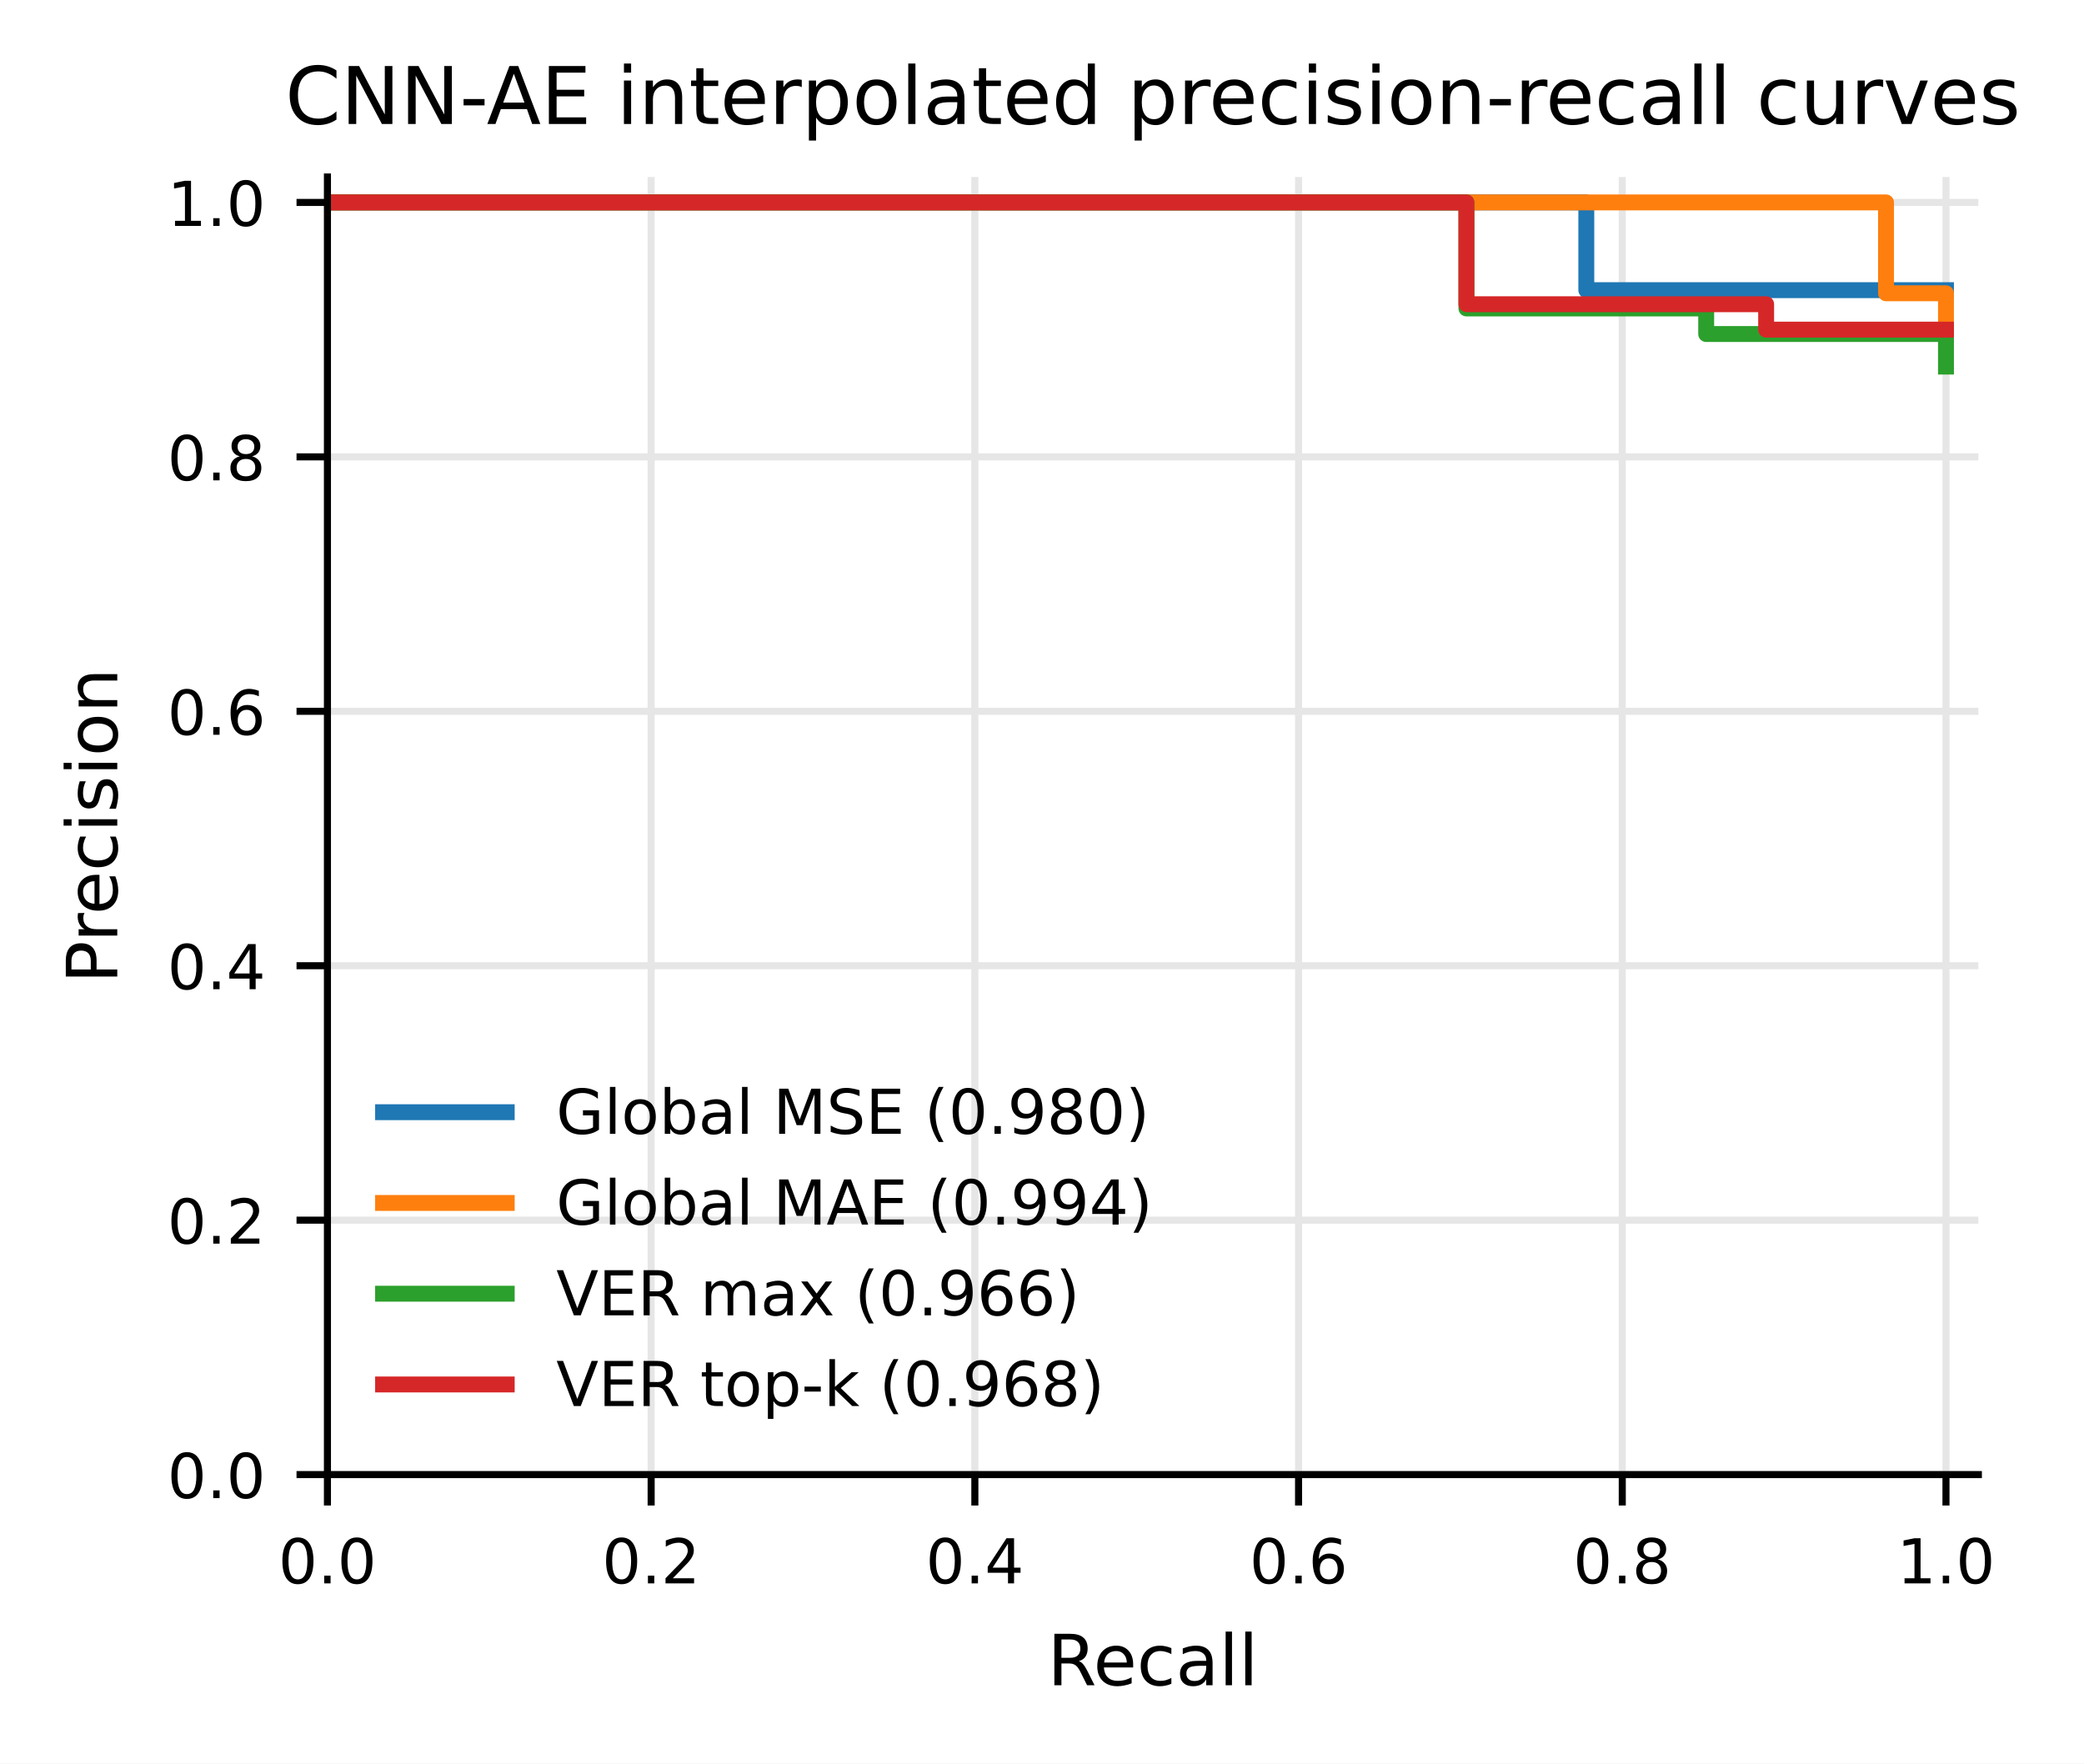
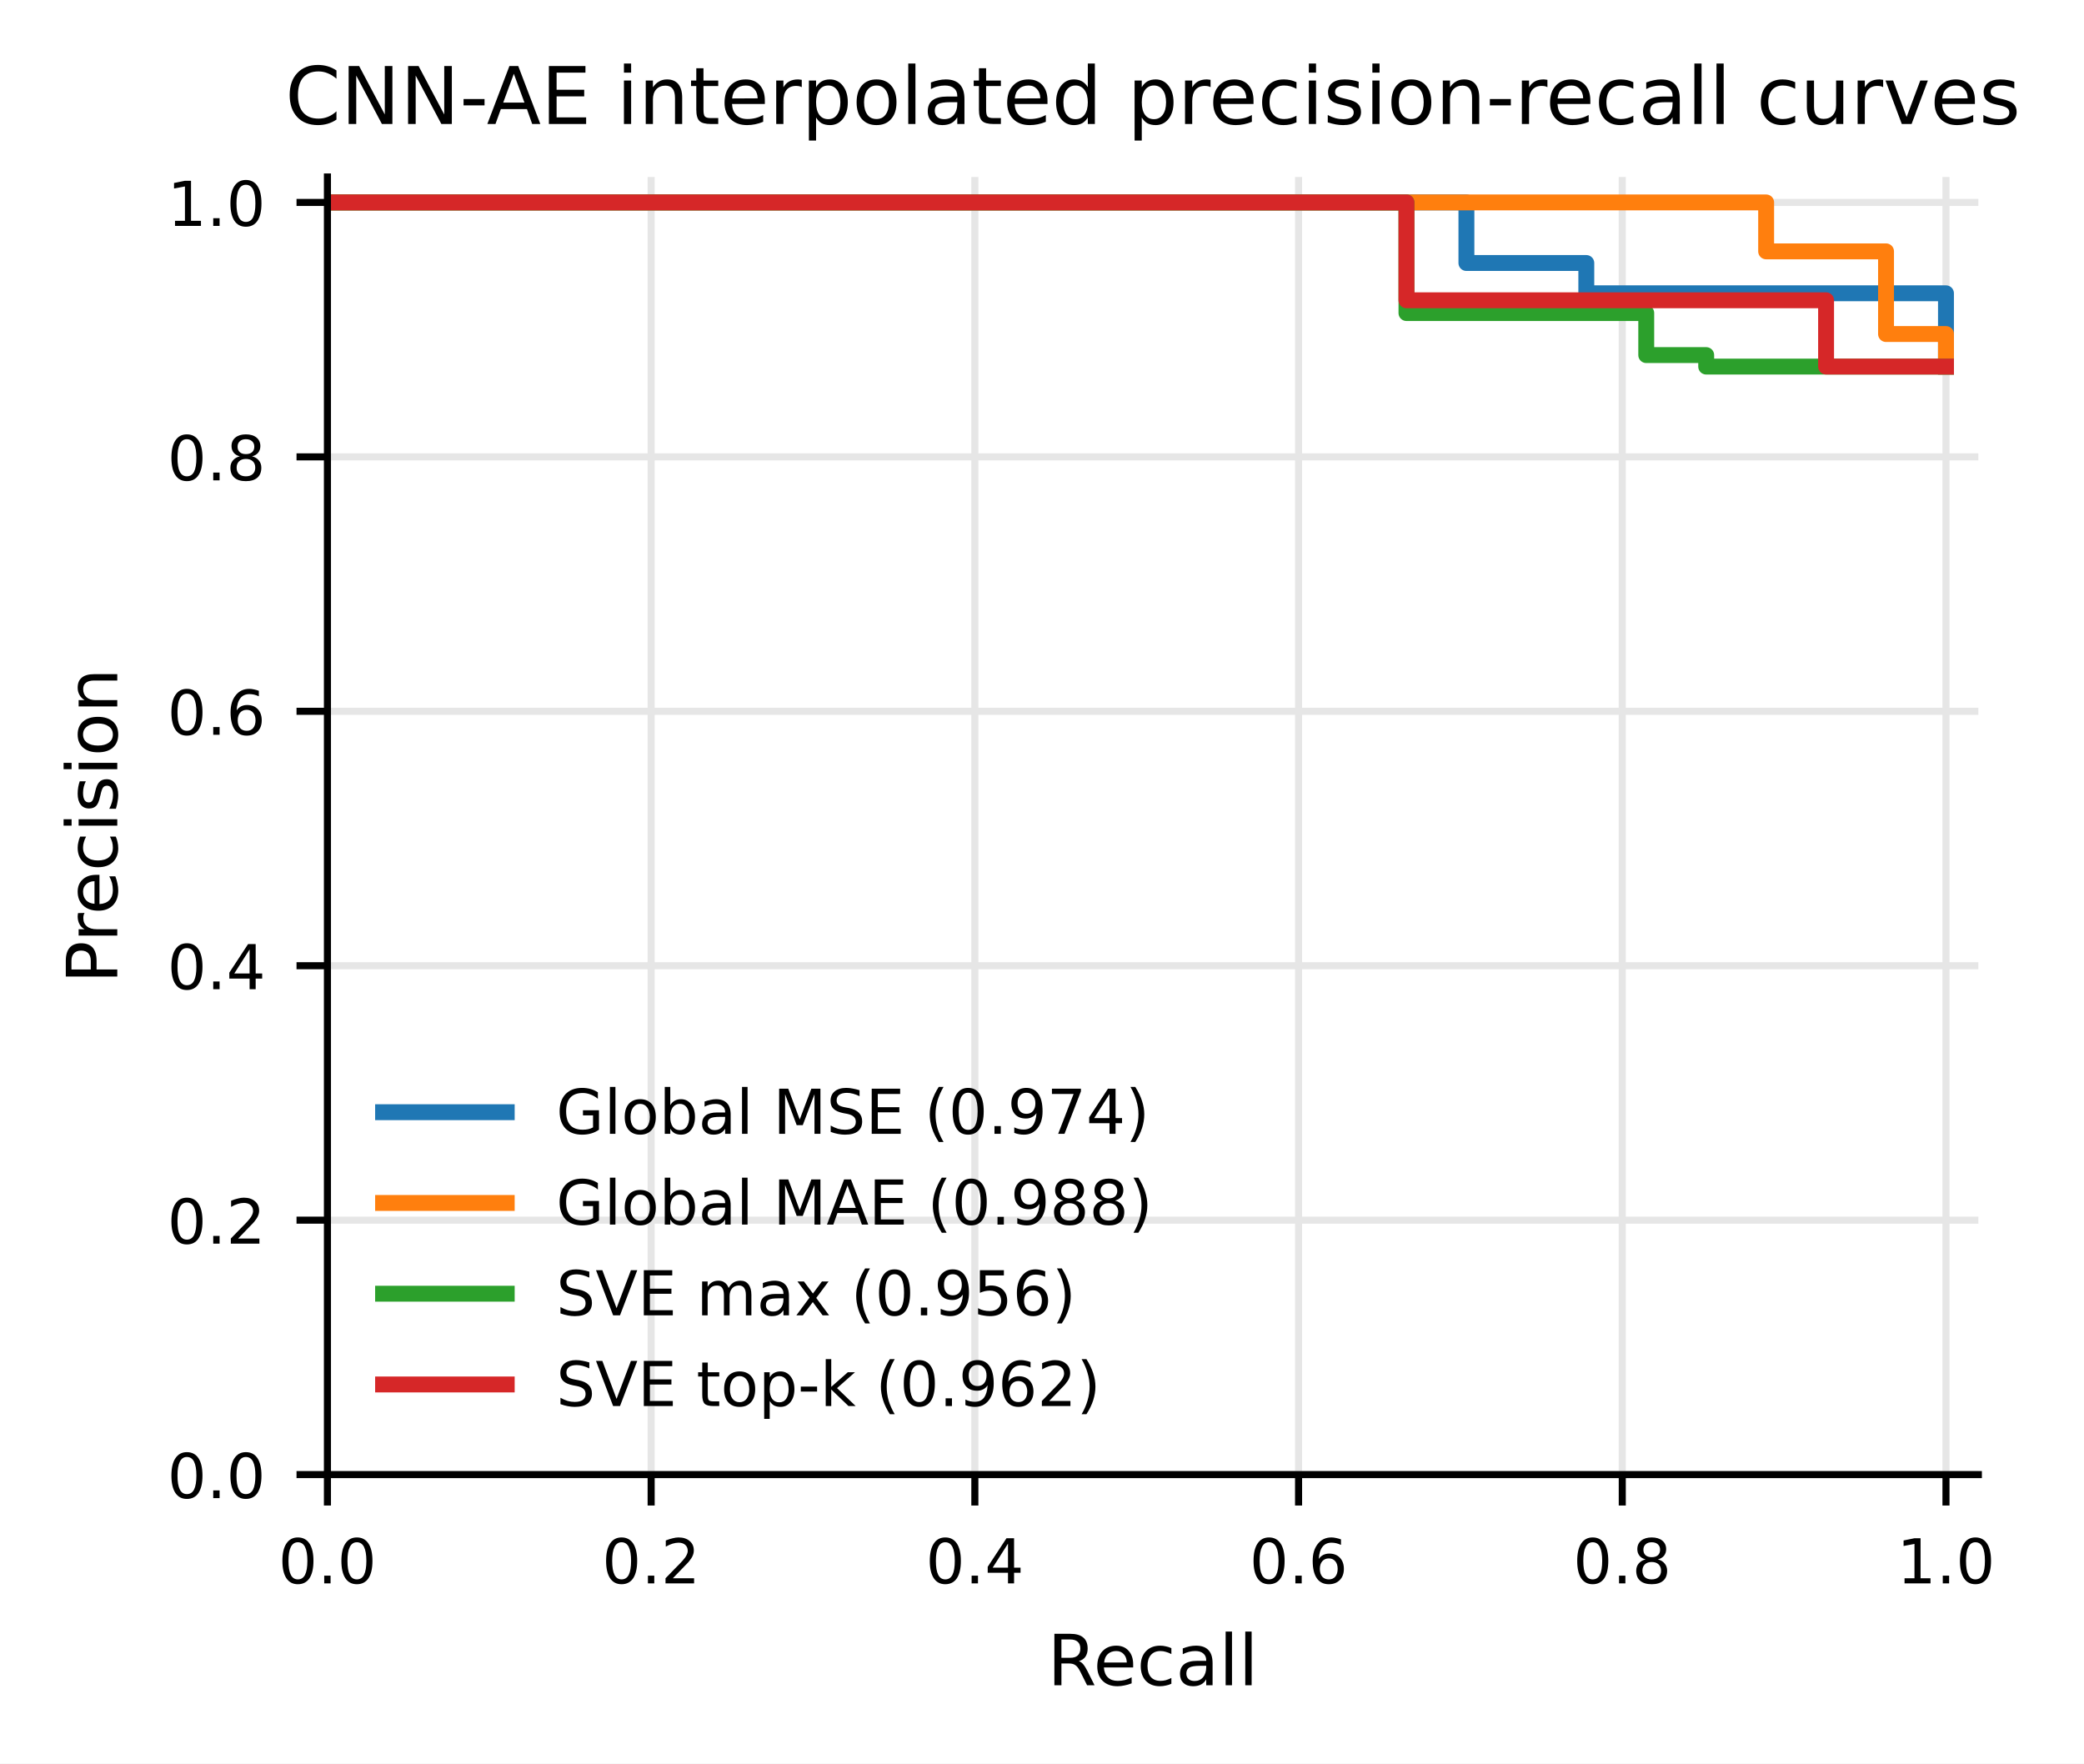
<svg xmlns="http://www.w3.org/2000/svg" xmlns:xlink="http://www.w3.org/1999/xlink" width="235.967pt" height="199.672pt" viewBox="0 0 235.967 199.672" version="1.1">
  <defs>
    <style type="text/css">*{stroke-linejoin: round; stroke-linecap: butt}</style>
  </defs>
  <g id="figure_1">
    <g id="patch_1">
      <path d="M 0 199.672  L 235.967 199.672  L 235.967 0  L 0 0  z " style="fill: #ffffff" />
    </g>
    <g id="axes_1">
      <g id="patch_2">
        <path d="M 37.075 166.955  L 224.005 166.955  L 224.005 20.039  L 37.075 20.039  z " style="fill: #ffffff" />
      </g>
      <g id="matplotlib.axis_1">
        <g id="xtick_1">
          <g id="line2d_1">
-             <path d="M 37.075 166.955  L 37.075 20.039  " clip-path="url(#pca227aba83)" style="fill: none; stroke: #e6e6e6; stroke-width: 0.8; stroke-linecap: square" />
+             <path d="M 37.075 166.955  L 37.075 20.039  " clip-path="url(#p2c1933c011)" style="fill: none; stroke: #e6e6e6; stroke-width: 0.8; stroke-linecap: square" />
          </g>
          <g id="line2d_2">
            <defs>
-               <path id="m158ba73de0" d="M 0 0  L 0 3.5  " style="stroke: #000000; stroke-width: 0.8" />
+               <path id="mb55256ac23" d="M 0 0  L 0 3.5  " style="stroke: #000000; stroke-width: 0.8" />
            </defs>
            <g>
-               <use xlink:href="#m158ba73de0" x="37.075" y="166.955" style="stroke: #000000; stroke-width: 0.8" />
+               <use xlink:href="#mb55256ac23" x="37.075" y="166.955" style="stroke: #000000; stroke-width: 0.8" />
            </g>
          </g>
          <g id="text_1">
            <text style="font-size: 7px; font-family: 'DejaVu Sans', 'Bitstream Vera Sans', 'Computer Modern Sans Serif', 'Lucida Grande', 'Verdana', 'Geneva', 'Lucid', 'Arial', 'Helvetica', 'Avant Garde', sans-serif; text-anchor: middle" x="37.075" y="179.274" transform="rotate(-0 37.07469 179.2735)">0.0</text>
          </g>
        </g>
        <g id="xtick_2">
          <g id="line2d_3">
-             <path d="M 73.728 166.955  L 73.728 20.039  " clip-path="url(#pca227aba83)" style="fill: none; stroke: #e6e6e6; stroke-width: 0.8; stroke-linecap: square" />
+             <path d="M 73.728 166.955  L 73.728 20.039  " clip-path="url(#p2c1933c011)" style="fill: none; stroke: #e6e6e6; stroke-width: 0.8; stroke-linecap: square" />
          </g>
          <g id="line2d_4">
            <g>
-               <use xlink:href="#m158ba73de0" x="73.728" y="166.955" style="stroke: #000000; stroke-width: 0.8" />
+               <use xlink:href="#mb55256ac23" x="73.728" y="166.955" style="stroke: #000000; stroke-width: 0.8" />
            </g>
          </g>
          <g id="text_2">
            <text style="font-size: 7px; font-family: 'DejaVu Sans', 'Bitstream Vera Sans', 'Computer Modern Sans Serif', 'Lucida Grande', 'Verdana', 'Geneva', 'Lucid', 'Arial', 'Helvetica', 'Avant Garde', sans-serif; text-anchor: middle" x="73.728" y="179.274" transform="rotate(-0 73.72763 179.2735)">0.2</text>
          </g>
        </g>
        <g id="xtick_3">
          <g id="line2d_5">
-             <path d="M 110.381 166.955  L 110.381 20.039  " clip-path="url(#pca227aba83)" style="fill: none; stroke: #e6e6e6; stroke-width: 0.8; stroke-linecap: square" />
+             <path d="M 110.381 166.955  L 110.381 20.039  " clip-path="url(#p2c1933c011)" style="fill: none; stroke: #e6e6e6; stroke-width: 0.8; stroke-linecap: square" />
          </g>
          <g id="line2d_6">
            <g>
-               <use xlink:href="#m158ba73de0" x="110.381" y="166.955" style="stroke: #000000; stroke-width: 0.8" />
+               <use xlink:href="#mb55256ac23" x="110.381" y="166.955" style="stroke: #000000; stroke-width: 0.8" />
            </g>
          </g>
          <g id="text_3">
            <text style="font-size: 7px; font-family: 'DejaVu Sans', 'Bitstream Vera Sans', 'Computer Modern Sans Serif', 'Lucida Grande', 'Verdana', 'Geneva', 'Lucid', 'Arial', 'Helvetica', 'Avant Garde', sans-serif; text-anchor: middle" x="110.381" y="179.274" transform="rotate(-0 110.3806 179.2735)">0.4</text>
          </g>
        </g>
        <g id="xtick_4">
          <g id="line2d_7">
-             <path d="M 147.034 166.955  L 147.034 20.039  " clip-path="url(#pca227aba83)" style="fill: none; stroke: #e6e6e6; stroke-width: 0.8; stroke-linecap: square" />
+             <path d="M 147.034 166.955  L 147.034 20.039  " clip-path="url(#p2c1933c011)" style="fill: none; stroke: #e6e6e6; stroke-width: 0.8; stroke-linecap: square" />
          </g>
          <g id="line2d_8">
            <g>
-               <use xlink:href="#m158ba73de0" x="147.034" y="166.955" style="stroke: #000000; stroke-width: 0.8" />
+               <use xlink:href="#mb55256ac23" x="147.034" y="166.955" style="stroke: #000000; stroke-width: 0.8" />
            </g>
          </g>
          <g id="text_4">
            <text style="font-size: 7px; font-family: 'DejaVu Sans', 'Bitstream Vera Sans', 'Computer Modern Sans Serif', 'Lucida Grande', 'Verdana', 'Geneva', 'Lucid', 'Arial', 'Helvetica', 'Avant Garde', sans-serif; text-anchor: middle" x="147.034" y="179.274" transform="rotate(-0 147.0335 179.2735)">0.6</text>
          </g>
        </g>
        <g id="xtick_5">
          <g id="line2d_9">
-             <path d="M 183.686 166.955  L 183.686 20.039  " clip-path="url(#pca227aba83)" style="fill: none; stroke: #e6e6e6; stroke-width: 0.8; stroke-linecap: square" />
+             <path d="M 183.686 166.955  L 183.686 20.039  " clip-path="url(#p2c1933c011)" style="fill: none; stroke: #e6e6e6; stroke-width: 0.8; stroke-linecap: square" />
          </g>
          <g id="line2d_10">
            <g>
-               <use xlink:href="#m158ba73de0" x="183.686" y="166.955" style="stroke: #000000; stroke-width: 0.8" />
+               <use xlink:href="#mb55256ac23" x="183.686" y="166.955" style="stroke: #000000; stroke-width: 0.8" />
            </g>
          </g>
          <g id="text_5">
            <text style="font-size: 7px; font-family: 'DejaVu Sans', 'Bitstream Vera Sans', 'Computer Modern Sans Serif', 'Lucida Grande', 'Verdana', 'Geneva', 'Lucid', 'Arial', 'Helvetica', 'Avant Garde', sans-serif; text-anchor: middle" x="183.686" y="179.274" transform="rotate(-0 183.6865 179.2735)">0.8</text>
          </g>
        </g>
        <g id="xtick_6">
          <g id="line2d_11">
-             <path d="M 220.339 166.955  L 220.339 20.039  " clip-path="url(#pca227aba83)" style="fill: none; stroke: #e6e6e6; stroke-width: 0.8; stroke-linecap: square" />
+             <path d="M 220.339 166.955  L 220.339 20.039  " clip-path="url(#p2c1933c011)" style="fill: none; stroke: #e6e6e6; stroke-width: 0.8; stroke-linecap: square" />
          </g>
          <g id="line2d_12">
            <g>
-               <use xlink:href="#m158ba73de0" x="220.339" y="166.955" style="stroke: #000000; stroke-width: 0.8" />
+               <use xlink:href="#mb55256ac23" x="220.339" y="166.955" style="stroke: #000000; stroke-width: 0.8" />
            </g>
          </g>
          <g id="text_6">
            <text style="font-size: 7px; font-family: 'DejaVu Sans', 'Bitstream Vera Sans', 'Computer Modern Sans Serif', 'Lucida Grande', 'Verdana', 'Geneva', 'Lucid', 'Arial', 'Helvetica', 'Avant Garde', sans-serif; text-anchor: middle" x="220.339" y="179.274" transform="rotate(-0 220.3394 179.2735)">1.0</text>
          </g>
        </g>
        <g id="text_7">
          <text style="font-size: 8px; font-family: 'DejaVu Sans', 'Bitstream Vera Sans', 'Computer Modern Sans Serif', 'Lucida Grande', 'Verdana', 'Geneva', 'Lucid', 'Arial', 'Helvetica', 'Avant Garde', sans-serif; text-anchor: middle" x="130.54" y="190.808" transform="rotate(-0 130.5397 190.808)">Recall</text>
        </g>
      </g>
      <g id="matplotlib.axis_2">
        <g id="ytick_1">
          <g id="line2d_13">
-             <path d="M 37.075 166.955  L 224.005 166.955  " clip-path="url(#pca227aba83)" style="fill: none; stroke: #e6e6e6; stroke-width: 0.8; stroke-linecap: square" />
+             <path d="M 37.075 166.955  L 224.005 166.955  " clip-path="url(#p2c1933c011)" style="fill: none; stroke: #e6e6e6; stroke-width: 0.8; stroke-linecap: square" />
          </g>
          <g id="line2d_14">
            <defs>
-               <path id="mc2e9ba33f8" d="M 0 0  L -3.5 0  " style="stroke: #000000; stroke-width: 0.8" />
+               <path id="m7c2c12bf14" d="M 0 0  L -3.5 0  " style="stroke: #000000; stroke-width: 0.8" />
            </defs>
            <g>
-               <use xlink:href="#mc2e9ba33f8" x="37.075" y="166.955" style="stroke: #000000; stroke-width: 0.8" />
+               <use xlink:href="#m7c2c12bf14" x="37.075" y="166.955" style="stroke: #000000; stroke-width: 0.8" />
            </g>
          </g>
          <g id="text_8">
            <text style="font-size: 7px; font-family: 'DejaVu Sans', 'Bitstream Vera Sans', 'Computer Modern Sans Serif', 'Lucida Grande', 'Verdana', 'Geneva', 'Lucid', 'Arial', 'Helvetica', 'Avant Garde', sans-serif; text-anchor: end" x="30.075" y="169.614" transform="rotate(-0 30.07469 169.614)">0.0</text>
          </g>
        </g>
        <g id="ytick_2">
          <g id="line2d_15">
-             <path d="M 37.075 138.148  L 224.005 138.148  " clip-path="url(#pca227aba83)" style="fill: none; stroke: #e6e6e6; stroke-width: 0.8; stroke-linecap: square" />
+             <path d="M 37.075 138.148  L 224.005 138.148  " clip-path="url(#p2c1933c011)" style="fill: none; stroke: #e6e6e6; stroke-width: 0.8; stroke-linecap: square" />
          </g>
          <g id="line2d_16">
            <g>
-               <use xlink:href="#mc2e9ba33f8" x="37.075" y="138.148" style="stroke: #000000; stroke-width: 0.8" />
+               <use xlink:href="#m7c2c12bf14" x="37.075" y="138.148" style="stroke: #000000; stroke-width: 0.8" />
            </g>
          </g>
          <g id="text_9">
            <text style="font-size: 7px; font-family: 'DejaVu Sans', 'Bitstream Vera Sans', 'Computer Modern Sans Serif', 'Lucida Grande', 'Verdana', 'Geneva', 'Lucid', 'Arial', 'Helvetica', 'Avant Garde', sans-serif; text-anchor: end" x="30.075" y="140.807" transform="rotate(-0 30.07469 140.807)">0.2</text>
          </g>
        </g>
        <g id="ytick_3">
          <g id="line2d_17">
-             <path d="M 37.075 109.34  L 224.005 109.34  " clip-path="url(#pca227aba83)" style="fill: none; stroke: #e6e6e6; stroke-width: 0.8; stroke-linecap: square" />
+             <path d="M 37.075 109.34  L 224.005 109.34  " clip-path="url(#p2c1933c011)" style="fill: none; stroke: #e6e6e6; stroke-width: 0.8; stroke-linecap: square" />
          </g>
          <g id="line2d_18">
            <g>
-               <use xlink:href="#mc2e9ba33f8" x="37.075" y="109.34" style="stroke: #000000; stroke-width: 0.8" />
+               <use xlink:href="#m7c2c12bf14" x="37.075" y="109.34" style="stroke: #000000; stroke-width: 0.8" />
            </g>
          </g>
          <g id="text_10">
            <text style="font-size: 7px; font-family: 'DejaVu Sans', 'Bitstream Vera Sans', 'Computer Modern Sans Serif', 'Lucida Grande', 'Verdana', 'Geneva', 'Lucid', 'Arial', 'Helvetica', 'Avant Garde', sans-serif; text-anchor: end" x="30.075" y="112" transform="rotate(-0 30.07469 111.9999)">0.4</text>
          </g>
        </g>
        <g id="ytick_4">
          <g id="line2d_19">
-             <path d="M 37.075 80.533  L 224.005 80.533  " clip-path="url(#pca227aba83)" style="fill: none; stroke: #e6e6e6; stroke-width: 0.8; stroke-linecap: square" />
+             <path d="M 37.075 80.533  L 224.005 80.533  " clip-path="url(#p2c1933c011)" style="fill: none; stroke: #e6e6e6; stroke-width: 0.8; stroke-linecap: square" />
          </g>
          <g id="line2d_20">
            <g>
-               <use xlink:href="#mc2e9ba33f8" x="37.075" y="80.533" style="stroke: #000000; stroke-width: 0.8" />
+               <use xlink:href="#m7c2c12bf14" x="37.075" y="80.533" style="stroke: #000000; stroke-width: 0.8" />
            </g>
          </g>
          <g id="text_11">
            <text style="font-size: 7px; font-family: 'DejaVu Sans', 'Bitstream Vera Sans', 'Computer Modern Sans Serif', 'Lucida Grande', 'Verdana', 'Geneva', 'Lucid', 'Arial', 'Helvetica', 'Avant Garde', sans-serif; text-anchor: end" x="30.075" y="83.193" transform="rotate(-0 30.07469 83.19287)">0.6</text>
          </g>
        </g>
        <g id="ytick_5">
          <g id="line2d_21">
-             <path d="M 37.075 51.726  L 224.005 51.726  " clip-path="url(#pca227aba83)" style="fill: none; stroke: #e6e6e6; stroke-width: 0.8; stroke-linecap: square" />
+             <path d="M 37.075 51.726  L 224.005 51.726  " clip-path="url(#p2c1933c011)" style="fill: none; stroke: #e6e6e6; stroke-width: 0.8; stroke-linecap: square" />
          </g>
          <g id="line2d_22">
            <g>
-               <use xlink:href="#mc2e9ba33f8" x="37.075" y="51.726" style="stroke: #000000; stroke-width: 0.8" />
+               <use xlink:href="#m7c2c12bf14" x="37.075" y="51.726" style="stroke: #000000; stroke-width: 0.8" />
            </g>
          </g>
          <g id="text_12">
            <text style="font-size: 7px; font-family: 'DejaVu Sans', 'Bitstream Vera Sans', 'Computer Modern Sans Serif', 'Lucida Grande', 'Verdana', 'Geneva', 'Lucid', 'Arial', 'Helvetica', 'Avant Garde', sans-serif; text-anchor: end" x="30.075" y="54.386" transform="rotate(-0 30.07469 54.38581)">0.8</text>
          </g>
        </g>
        <g id="ytick_6">
          <g id="line2d_23">
-             <path d="M 37.075 22.919  L 224.005 22.919  " clip-path="url(#pca227aba83)" style="fill: none; stroke: #e6e6e6; stroke-width: 0.8; stroke-linecap: square" />
+             <path d="M 37.075 22.919  L 224.005 22.919  " clip-path="url(#p2c1933c011)" style="fill: none; stroke: #e6e6e6; stroke-width: 0.8; stroke-linecap: square" />
          </g>
          <g id="line2d_24">
            <g>
-               <use xlink:href="#mc2e9ba33f8" x="37.075" y="22.919" style="stroke: #000000; stroke-width: 0.8" />
+               <use xlink:href="#m7c2c12bf14" x="37.075" y="22.919" style="stroke: #000000; stroke-width: 0.8" />
            </g>
          </g>
          <g id="text_13">
            <text style="font-size: 7px; font-family: 'DejaVu Sans', 'Bitstream Vera Sans', 'Computer Modern Sans Serif', 'Lucida Grande', 'Verdana', 'Geneva', 'Lucid', 'Arial', 'Helvetica', 'Avant Garde', sans-serif; text-anchor: end" x="30.075" y="25.579" transform="rotate(-0 30.07469 25.57875)">1.0</text>
          </g>
        </g>
        <g id="text_14">
          <text style="font-size: 8px; font-family: 'DejaVu Sans', 'Bitstream Vera Sans', 'Computer Modern Sans Serif', 'Lucida Grande', 'Verdana', 'Geneva', 'Lucid', 'Arial', 'Helvetica', 'Avant Garde', sans-serif; text-anchor: middle" x="13.279" y="93.497" transform="rotate(-90 13.27875 93.49659)">Precision</text>
        </g>
      </g>
      <g id="line2d_25">
-         <path d="M 37.075 22.919  L 43.862 22.919  L 43.862 22.919  L 50.65 22.919  L 50.65 22.919  L 57.437 22.919  L 57.437 22.919  L 64.225 22.919  L 64.225 22.919  L 71.013 22.919  L 71.013 22.919  L 77.8 22.919  L 77.8 22.919  L 84.588 22.919  L 84.588 22.919  L 91.375 22.919  L 91.375 22.919  L 98.163 22.919  L 98.163 22.919  L 104.951 22.919  L 104.951 22.919  L 111.738 22.919  L 111.738 22.919  L 118.526 22.919  L 118.526 22.919  L 125.313 22.919  L 125.313 22.919  L 132.101 22.919  L 132.101 22.919  L 138.888 22.919  L 138.888 22.919  L 145.676 22.919  L 145.676 22.919  L 152.464 22.919  L 152.464 22.919  L 159.251 22.919  L 159.251 22.919  L 166.039 22.919  L 166.039 22.919  L 172.826 22.919  L 172.826 22.919  L 179.614 22.919  L 179.614 32.853  L 186.401 32.853  L 186.401 32.853  L 193.189 32.853  L 193.189 32.853  L 199.977 32.853  L 199.977 32.853  L 206.764 32.853  L 206.764 32.853  L 213.552 32.853  L 213.552 32.853  L 220.339 32.853  L 220.339 32.853  " clip-path="url(#pca227aba83)" style="fill: none; stroke: #1f77b4; stroke-width: 1.8; stroke-linecap: square" />
+         <path d="M 37.075 22.919  L 43.862 22.919  L 43.862 22.919  L 50.65 22.919  L 50.65 22.919  L 57.437 22.919  L 57.437 22.919  L 64.225 22.919  L 64.225 22.919  L 71.013 22.919  L 71.013 22.919  L 77.8 22.919  L 77.8 22.919  L 84.588 22.919  L 84.588 22.919  L 91.375 22.919  L 91.375 22.919  L 98.163 22.919  L 98.163 22.919  L 104.951 22.919  L 104.951 22.919  L 111.738 22.919  L 111.738 22.919  L 118.526 22.919  L 118.526 22.919  L 125.313 22.919  L 125.313 22.919  L 132.101 22.919  L 132.101 22.919  L 138.888 22.919  L 138.888 22.919  L 145.676 22.919  L 145.676 22.919  L 152.464 22.919  L 152.464 22.919  L 159.251 22.919  L 159.251 22.919  L 166.039 22.919  L 166.039 29.778  L 172.826 29.778  L 172.826 29.778  L 179.614 29.778  L 179.614 33.208  L 186.401 33.208  L 186.401 33.208  L 193.189 33.208  L 193.189 33.208  L 199.977 33.208  L 199.977 33.208  L 206.764 33.208  L 206.764 33.208  L 213.552 33.208  L 213.552 33.208  L 220.339 33.208  L 220.339 41.504  " clip-path="url(#p2c1933c011)" style="fill: none; stroke: #1f77b4; stroke-width: 1.8; stroke-linecap: square" />
      </g>
      <g id="line2d_26">
-         <path d="M 37.075 22.919  L 43.862 22.919  L 43.862 22.919  L 50.65 22.919  L 50.65 22.919  L 57.437 22.919  L 57.437 22.919  L 64.225 22.919  L 64.225 22.919  L 71.013 22.919  L 71.013 22.919  L 77.8 22.919  L 77.8 22.919  L 84.588 22.919  L 84.588 22.919  L 91.375 22.919  L 91.375 22.919  L 98.163 22.919  L 98.163 22.919  L 104.951 22.919  L 104.951 22.919  L 111.738 22.919  L 111.738 22.919  L 118.526 22.919  L 118.526 22.919  L 125.313 22.919  L 125.313 22.919  L 132.101 22.919  L 132.101 22.919  L 138.888 22.919  L 138.888 22.919  L 145.676 22.919  L 145.676 22.919  L 152.464 22.919  L 152.464 22.919  L 159.251 22.919  L 159.251 22.919  L 166.039 22.919  L 166.039 22.919  L 172.826 22.919  L 172.826 22.919  L 179.614 22.919  L 179.614 22.919  L 186.401 22.919  L 186.401 22.919  L 193.189 22.919  L 193.189 22.919  L 199.977 22.919  L 199.977 22.919  L 206.764 22.919  L 206.764 22.919  L 213.552 22.919  L 213.552 33.208  L 220.339 33.208  L 220.339 37.323  " clip-path="url(#pca227aba83)" style="fill: none; stroke: #ff7f0e; stroke-width: 1.8; stroke-linecap: square" />
+         <path d="M 37.075 22.919  L 43.862 22.919  L 43.862 22.919  L 50.65 22.919  L 50.65 22.919  L 57.437 22.919  L 57.437 22.919  L 64.225 22.919  L 64.225 22.919  L 71.013 22.919  L 71.013 22.919  L 77.8 22.919  L 77.8 22.919  L 84.588 22.919  L 84.588 22.919  L 91.375 22.919  L 91.375 22.919  L 98.163 22.919  L 98.163 22.919  L 104.951 22.919  L 104.951 22.919  L 111.738 22.919  L 111.738 22.919  L 118.526 22.919  L 118.526 22.919  L 125.313 22.919  L 125.313 22.919  L 132.101 22.919  L 132.101 22.919  L 138.888 22.919  L 138.888 22.919  L 145.676 22.919  L 145.676 22.919  L 152.464 22.919  L 152.464 22.919  L 159.251 22.919  L 159.251 22.919  L 166.039 22.919  L 166.039 22.919  L 172.826 22.919  L 172.826 22.919  L 179.614 22.919  L 179.614 22.919  L 186.401 22.919  L 186.401 22.919  L 193.189 22.919  L 193.189 22.919  L 199.977 22.919  L 199.977 28.459  L 206.764 28.459  L 206.764 28.459  L 213.552 28.459  L 213.552 37.82  L 220.339 37.82  L 220.339 41.504  " clip-path="url(#p2c1933c011)" style="fill: none; stroke: #ff7f0e; stroke-width: 1.8; stroke-linecap: square" />
      </g>
      <g id="line2d_27">
-         <path d="M 37.075 22.919  L 43.862 22.919  L 43.862 22.919  L 50.65 22.919  L 50.65 22.919  L 57.437 22.919  L 57.437 22.919  L 64.225 22.919  L 64.225 22.919  L 71.013 22.919  L 71.013 22.919  L 77.8 22.919  L 77.8 22.919  L 84.588 22.919  L 84.588 22.919  L 91.375 22.919  L 91.375 22.919  L 98.163 22.919  L 98.163 22.919  L 104.951 22.919  L 104.951 22.919  L 111.738 22.919  L 111.738 22.919  L 118.526 22.919  L 118.526 22.919  L 125.313 22.919  L 125.313 22.919  L 132.101 22.919  L 132.101 22.919  L 138.888 22.919  L 138.888 22.919  L 145.676 22.919  L 145.676 22.919  L 152.464 22.919  L 152.464 22.919  L 159.251 22.919  L 159.251 22.919  L 166.039 22.919  L 166.039 34.922  L 172.826 34.922  L 172.826 34.922  L 179.614 34.922  L 179.614 34.922  L 186.401 34.922  L 186.401 34.922  L 193.189 34.922  L 193.189 37.82  L 199.977 37.82  L 199.977 37.82  L 206.764 37.82  L 206.764 37.82  L 213.552 37.82  L 213.552 37.82  L 220.339 37.82  L 220.339 41.504  " clip-path="url(#pca227aba83)" style="fill: none; stroke: #2ca02c; stroke-width: 1.8; stroke-linecap: square" />
+         <path d="M 37.075 22.919  L 43.862 22.919  L 43.862 22.919  L 50.65 22.919  L 50.65 22.919  L 57.437 22.919  L 57.437 22.919  L 64.225 22.919  L 64.225 22.919  L 71.013 22.919  L 71.013 22.919  L 77.8 22.919  L 77.8 22.919  L 84.588 22.919  L 84.588 22.919  L 91.375 22.919  L 91.375 22.919  L 98.163 22.919  L 98.163 22.919  L 104.951 22.919  L 104.951 22.919  L 111.738 22.919  L 111.738 22.919  L 118.526 22.919  L 118.526 22.919  L 125.313 22.919  L 125.313 22.919  L 132.101 22.919  L 132.101 22.919  L 138.888 22.919  L 138.888 22.919  L 145.676 22.919  L 145.676 22.919  L 152.464 22.919  L 152.464 22.919  L 159.251 22.919  L 159.251 35.444  L 166.039 35.444  L 166.039 35.444  L 172.826 35.444  L 172.826 35.444  L 179.614 35.444  L 179.614 35.444  L 186.401 35.444  L 186.401 40.204  L 193.189 40.204  L 193.189 41.504  L 199.977 41.504  L 199.977 41.504  L 206.764 41.504  L 206.764 41.504  L 213.552 41.504  L 213.552 41.504  L 220.339 41.504  L 220.339 41.504  " clip-path="url(#p2c1933c011)" style="fill: none; stroke: #2ca02c; stroke-width: 1.8; stroke-linecap: square" />
      </g>
      <g id="line2d_28">
-         <path d="M 37.075 22.919  L 43.862 22.919  L 43.862 22.919  L 50.65 22.919  L 50.65 22.919  L 57.437 22.919  L 57.437 22.919  L 64.225 22.919  L 64.225 22.919  L 71.013 22.919  L 71.013 22.919  L 77.8 22.919  L 77.8 22.919  L 84.588 22.919  L 84.588 22.919  L 91.375 22.919  L 91.375 22.919  L 98.163 22.919  L 98.163 22.919  L 104.951 22.919  L 104.951 22.919  L 111.738 22.919  L 111.738 22.919  L 118.526 22.919  L 118.526 22.919  L 125.313 22.919  L 125.313 22.919  L 132.101 22.919  L 132.101 22.919  L 138.888 22.919  L 138.888 22.919  L 145.676 22.919  L 145.676 22.919  L 152.464 22.919  L 152.464 22.919  L 159.251 22.919  L 159.251 22.919  L 166.039 22.919  L 166.039 34.442  L 172.826 34.442  L 172.826 34.442  L 179.614 34.442  L 179.614 34.442  L 186.401 34.442  L 186.401 34.442  L 193.189 34.442  L 193.189 34.442  L 199.977 34.442  L 199.977 37.323  L 206.764 37.323  L 206.764 37.323  L 213.552 37.323  L 213.552 37.323  L 220.339 37.323  L 220.339 37.323  " clip-path="url(#pca227aba83)" style="fill: none; stroke: #d62728; stroke-width: 1.8; stroke-linecap: square" />
+         <path d="M 37.075 22.919  L 43.862 22.919  L 43.862 22.919  L 50.65 22.919  L 50.65 22.919  L 57.437 22.919  L 57.437 22.919  L 64.225 22.919  L 64.225 22.919  L 71.013 22.919  L 71.013 22.919  L 77.8 22.919  L 77.8 22.919  L 84.588 22.919  L 84.588 22.919  L 91.375 22.919  L 91.375 22.919  L 98.163 22.919  L 98.163 22.919  L 104.951 22.919  L 104.951 22.919  L 111.738 22.919  L 111.738 22.919  L 118.526 22.919  L 118.526 22.919  L 125.313 22.919  L 125.313 22.919  L 132.101 22.919  L 132.101 22.919  L 138.888 22.919  L 138.888 22.919  L 145.676 22.919  L 145.676 22.919  L 152.464 22.919  L 152.464 22.919  L 159.251 22.919  L 159.251 33.999  L 166.039 33.999  L 166.039 33.999  L 172.826 33.999  L 172.826 33.999  L 179.614 33.999  L 179.614 33.999  L 186.401 33.999  L 186.401 33.999  L 193.189 33.999  L 193.189 33.999  L 199.977 33.999  L 199.977 33.999  L 206.764 33.999  L 206.764 41.504  L 213.552 41.504  L 213.552 41.504  L 220.339 41.504  L 220.339 41.504  " clip-path="url(#p2c1933c011)" style="fill: none; stroke: #d62728; stroke-width: 1.8; stroke-linecap: square" />
      </g>
      <g id="patch_3">
        <path d="M 37.075 166.955  L 37.075 20.039  " style="fill: none; stroke: #000000; stroke-width: 0.8; stroke-linejoin: miter; stroke-linecap: square" />
      </g>
      <g id="patch_4">
        <path d="M 37.075 166.955  L 224.005 166.955  " style="fill: none; stroke: #000000; stroke-width: 0.8; stroke-linejoin: miter; stroke-linecap: square" />
      </g>
      <g id="text_15">
        <text style="font-size: 9px; font-family: 'DejaVu Sans', 'Bitstream Vera Sans', 'Computer Modern Sans Serif', 'Lucida Grande', 'Verdana', 'Geneva', 'Lucid', 'Arial', 'Helvetica', 'Avant Garde', sans-serif; text-anchor: middle" x="130.54" y="14.039" transform="rotate(-0 130.5397 14.03859)">CNN-AE interpolated precision-recall curves</text>
      </g>
      <g id="legend_1">
        <g id="line2d_29">
          <path d="M 43.375 125.925  L 50.375 125.925  L 50.375 125.925  L 57.375 125.925  L 57.375 125.925  " style="fill: none; stroke: #1f77b4; stroke-width: 1.8; stroke-linecap: square" />
        </g>
        <g id="text_16">
-           <text style="font-size: 7px; font-family: 'DejaVu Sans', 'Bitstream Vera Sans', 'Computer Modern Sans Serif', 'Lucida Grande', 'Verdana', 'Geneva', 'Lucid', 'Arial', 'Helvetica', 'Avant Garde', sans-serif; text-anchor: start" x="62.975" y="128.375" transform="rotate(-0 62.97469 128.3748)">Global MSE (0.980)</text>
+           <text style="font-size: 7px; font-family: 'DejaVu Sans', 'Bitstream Vera Sans', 'Computer Modern Sans Serif', 'Lucida Grande', 'Verdana', 'Geneva', 'Lucid', 'Arial', 'Helvetica', 'Avant Garde', sans-serif; text-anchor: start" x="62.975" y="128.375" transform="rotate(-0 62.97469 128.3748)">Global MSE (0.974)</text>
        </g>
        <g id="line2d_30">
          <path d="M 43.375 136.199  L 50.375 136.199  L 50.375 136.199  L 57.375 136.199  L 57.375 136.199  " style="fill: none; stroke: #ff7f0e; stroke-width: 1.8; stroke-linecap: square" />
        </g>
        <g id="text_17">
-           <text style="font-size: 7px; font-family: 'DejaVu Sans', 'Bitstream Vera Sans', 'Computer Modern Sans Serif', 'Lucida Grande', 'Verdana', 'Geneva', 'Lucid', 'Arial', 'Helvetica', 'Avant Garde', sans-serif; text-anchor: start" x="62.975" y="138.649" transform="rotate(-0 62.97469 138.6494)">Global MAE (0.994)</text>
+           <text style="font-size: 7px; font-family: 'DejaVu Sans', 'Bitstream Vera Sans', 'Computer Modern Sans Serif', 'Lucida Grande', 'Verdana', 'Geneva', 'Lucid', 'Arial', 'Helvetica', 'Avant Garde', sans-serif; text-anchor: start" x="62.975" y="138.649" transform="rotate(-0 62.97469 138.6494)">Global MAE (0.988)</text>
        </g>
        <g id="line2d_31">
          <path d="M 43.375 146.474  L 50.375 146.474  L 50.375 146.474  L 57.375 146.474  L 57.375 146.474  " style="fill: none; stroke: #2ca02c; stroke-width: 1.8; stroke-linecap: square" />
        </g>
        <g id="text_18">
-           <text style="font-size: 7px; font-family: 'DejaVu Sans', 'Bitstream Vera Sans', 'Computer Modern Sans Serif', 'Lucida Grande', 'Verdana', 'Geneva', 'Lucid', 'Arial', 'Helvetica', 'Avant Garde', sans-serif; text-anchor: start" x="62.975" y="148.924" transform="rotate(-0 62.97469 148.9241)">VER max (0.966)</text>
+           <text style="font-size: 7px; font-family: 'DejaVu Sans', 'Bitstream Vera Sans', 'Computer Modern Sans Serif', 'Lucida Grande', 'Verdana', 'Geneva', 'Lucid', 'Arial', 'Helvetica', 'Avant Garde', sans-serif; text-anchor: start" x="62.975" y="148.924" transform="rotate(-0 62.97469 148.9241)">SVE max (0.956)</text>
        </g>
        <g id="line2d_32">
          <path d="M 43.375 156.749  L 50.375 156.749  L 50.375 156.749  L 57.375 156.749  L 57.375 156.749  " style="fill: none; stroke: #d62728; stroke-width: 1.8; stroke-linecap: square" />
        </g>
        <g id="text_19">
-           <text style="font-size: 7px; font-family: 'DejaVu Sans', 'Bitstream Vera Sans', 'Computer Modern Sans Serif', 'Lucida Grande', 'Verdana', 'Geneva', 'Lucid', 'Arial', 'Helvetica', 'Avant Garde', sans-serif; text-anchor: start" x="62.975" y="159.199" transform="rotate(-0 62.97469 159.1988)">VER top-k (0.968)</text>
+           <text style="font-size: 7px; font-family: 'DejaVu Sans', 'Bitstream Vera Sans', 'Computer Modern Sans Serif', 'Lucida Grande', 'Verdana', 'Geneva', 'Lucid', 'Arial', 'Helvetica', 'Avant Garde', sans-serif; text-anchor: start" x="62.975" y="159.199" transform="rotate(-0 62.97469 159.1988)">SVE top-k (0.962)</text>
        </g>
      </g>
    </g>
  </g>
  <defs>
-     <clipPath id="pca227aba83">
+     <clipPath id="p2c1933c011">
      <rect x="37.075" y="20.039" width="186.93" height="146.916" />
    </clipPath>
  </defs>
</svg>
